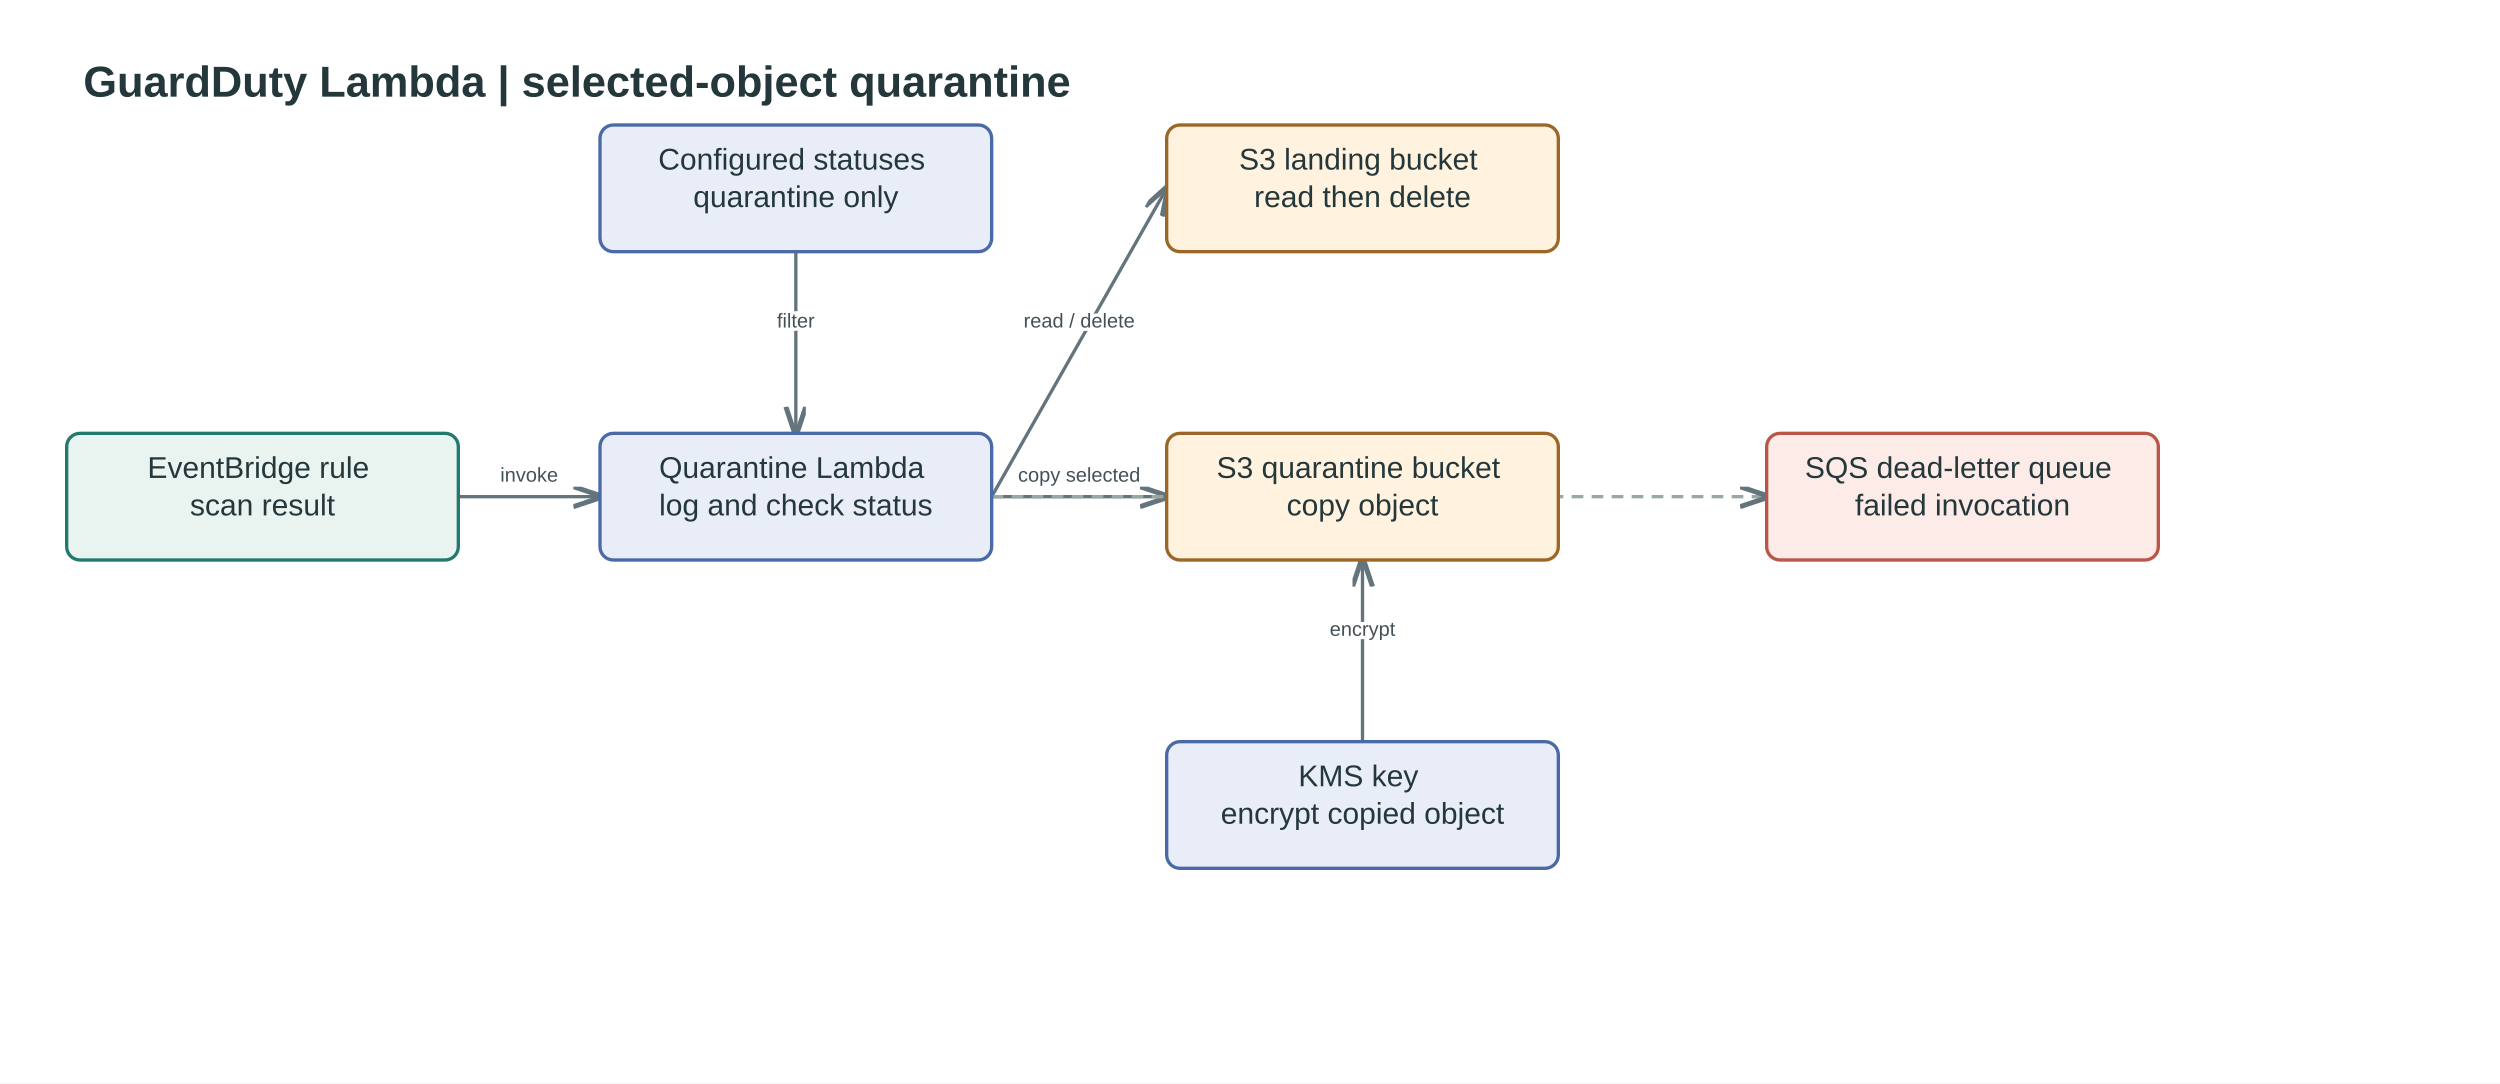
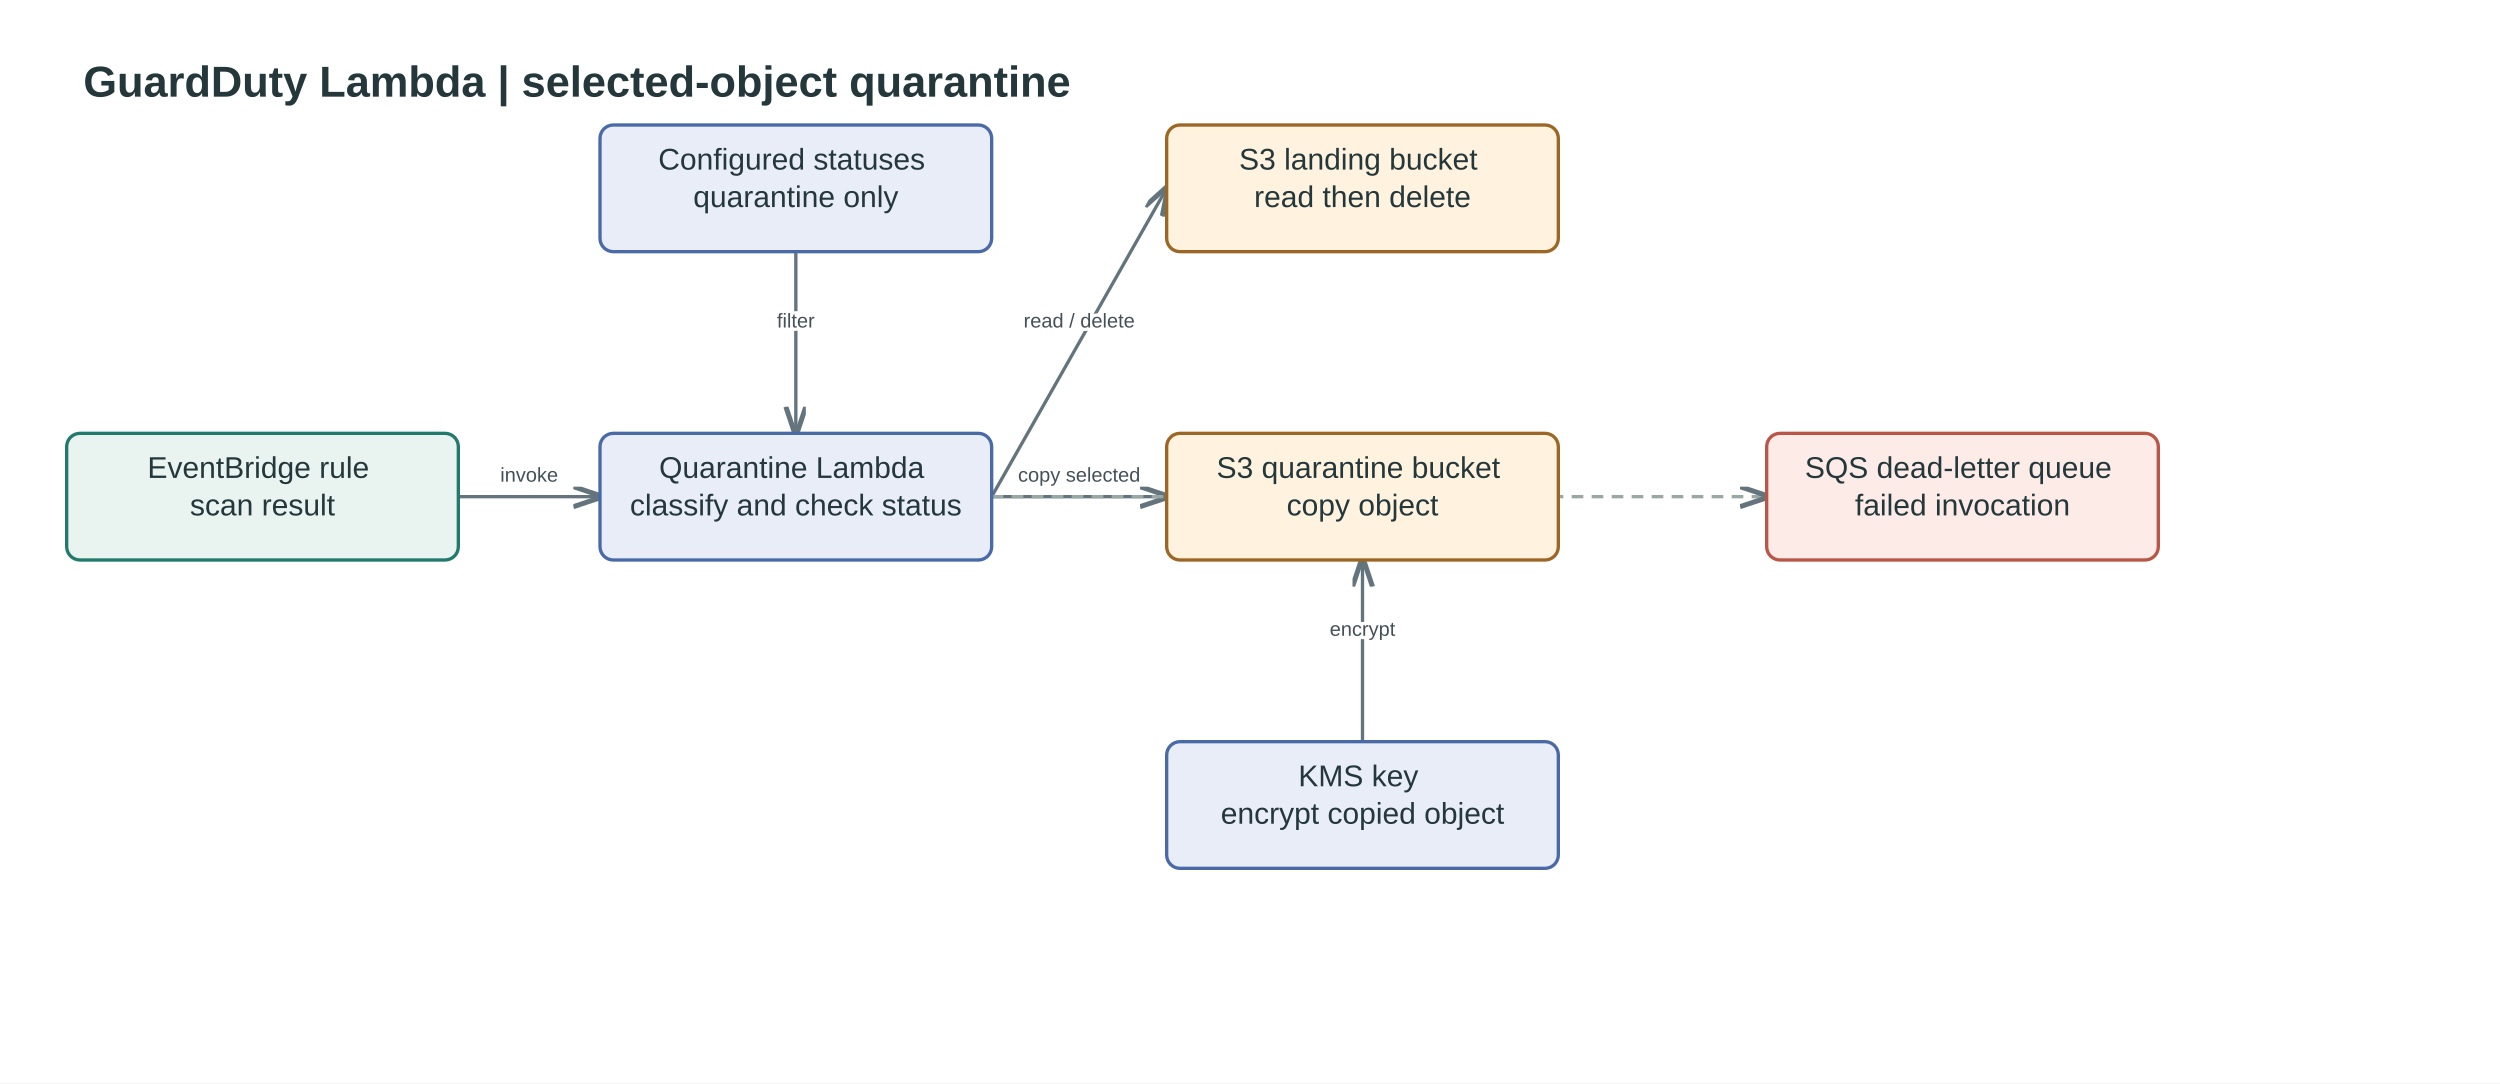
<svg xmlns="http://www.w3.org/2000/svg" width="1500" height="650" viewBox="0 0 1500 650">
  <defs>
    <marker id="arrow" markerWidth="10" markerHeight="10" refX="8" refY="3" orient="auto">
      <path d="M 0 0 L 9 3 L 0 6" fill="none" stroke="#63747d" stroke-width="1.5" />
    </marker>
  </defs>
  <rect width="100%" height="100%" fill="#ffffff" />
  <text x="50" y="58" font-family="Arial, sans-serif" font-size="26" font-weight="bold" fill="#24383c">GuardDuty Lambda | selected-object quarantine</text>
  <path d="M 275 298 L 360 298" stroke="#63747d" stroke-width="2" fill="none" marker-end="url(#arrow)" />
  <text x="317.5" y="289" text-anchor="middle" fill="#435157" font-family="Arial, sans-serif" font-size="12" paint-order="stroke" stroke="white" stroke-width="4">invoke</text>
  <path d="M 477.5 151 L 477.5 260" stroke="#63747d" stroke-width="2" fill="none" marker-end="url(#arrow)" />
  <text x="477.5" y="196.5" text-anchor="middle" fill="#435157" font-family="Arial, sans-serif" font-size="12" paint-order="stroke" stroke="white" stroke-width="4">filter</text>
  <path d="M 595 298 L 700 113" stroke="#63747d" stroke-width="2" fill="none" marker-end="url(#arrow)" />
  <text x="647.5" y="196.5" text-anchor="middle" fill="#435157" font-family="Arial, sans-serif" font-size="12" paint-order="stroke" stroke="white" stroke-width="4">read / delete</text>
  <path d="M 595 298 L 700 298" stroke="#63747d" stroke-width="2" fill="none" marker-end="url(#arrow)" />
  <text x="647.5" y="289" text-anchor="middle" fill="#435157" font-family="Arial, sans-serif" font-size="12" paint-order="stroke" stroke="white" stroke-width="4">copy selected</text>
  <path d="M 817.5 445 L 817.5 336" stroke="#63747d" stroke-width="2" fill="none" marker-end="url(#arrow)" />
  <text x="817.5" y="381.5" text-anchor="middle" fill="#435157" font-family="Arial, sans-serif" font-size="12" paint-order="stroke" stroke="white" stroke-width="4">encrypt</text>
  <path d="M 595 298 L 1060 298" stroke="#9aa8a3" stroke-width="2" stroke-dasharray="7 5" fill="none" marker-end="url(#arrow)" />
  <text x="827.5" y="289" text-anchor="middle" fill="#435157" font-family="Arial, sans-serif" font-size="12" paint-order="stroke" stroke="white" stroke-width="4">on failure</text>
  <rect x="40" y="260" width="235" height="76" rx="8" fill="#e9f3f0" stroke="#217a6b" stroke-width="2" />
  <text x="157.5" y="286.75" text-anchor="middle" fill="#24383c" font-family="Arial, sans-serif" font-size="18">
    <tspan x="157.5" dy="0">EventBridge rule</tspan>
    <tspan x="157.5" dy="22.5">scan result</tspan>
  </text>
  <rect x="360" y="75" width="235" height="76" rx="8" fill="#e9edf8" stroke="#4969a7" stroke-width="2" />
  <text x="477.5" y="101.75" text-anchor="middle" fill="#24383c" font-family="Arial, sans-serif" font-size="18">
    <tspan x="477.5" dy="0">Configured statuses</tspan>
    <tspan x="477.5" dy="22.5">quarantine only</tspan>
  </text>
  <rect x="360" y="260" width="235" height="76" rx="8" fill="#e9edf8" stroke="#4969a7" stroke-width="2" />
  <text x="477.5" y="286.75" text-anchor="middle" fill="#24383c" font-family="Arial, sans-serif" font-size="18">
    <tspan x="477.5" dy="0">Quarantine Lambda</tspan>
-     <tspan x="477.5" dy="22.5">log and check status</tspan>
+     <tspan x="477.5" dy="22.5">classify and check status</tspan>
  </text>
  <rect x="700" y="75" width="235" height="76" rx="8" fill="#fff3df" stroke="#9b6626" stroke-width="2" />
  <text x="817.5" y="101.75" text-anchor="middle" fill="#24383c" font-family="Arial, sans-serif" font-size="18">
    <tspan x="817.5" dy="0">S3 landing bucket</tspan>
    <tspan x="817.5" dy="22.5">read then delete</tspan>
  </text>
  <rect x="700" y="260" width="235" height="76" rx="8" fill="#fff3df" stroke="#9b6626" stroke-width="2" />
  <text x="817.5" y="286.75" text-anchor="middle" fill="#24383c" font-family="Arial, sans-serif" font-size="18">
    <tspan x="817.5" dy="0">S3 quarantine bucket</tspan>
    <tspan x="817.5" dy="22.5">copy object</tspan>
  </text>
  <rect x="700" y="445" width="235" height="76" rx="8" fill="#e9edf8" stroke="#4969a7" stroke-width="2" />
  <text x="817.5" y="471.75" text-anchor="middle" fill="#24383c" font-family="Arial, sans-serif" font-size="18">
    <tspan x="817.5" dy="0">KMS key</tspan>
    <tspan x="817.5" dy="22.5">encrypt copied object</tspan>
  </text>
  <rect x="1060" y="260" width="235" height="76" rx="8" fill="#fcebe7" stroke="#b95647" stroke-width="2" />
  <text x="1177.5" y="286.75" text-anchor="middle" fill="#24383c" font-family="Arial, sans-serif" font-size="18">
    <tspan x="1177.5" dy="0">SQS dead-letter queue</tspan>
    <tspan x="1177.5" dy="22.5">failed invocation</tspan>
  </text>
</svg>
